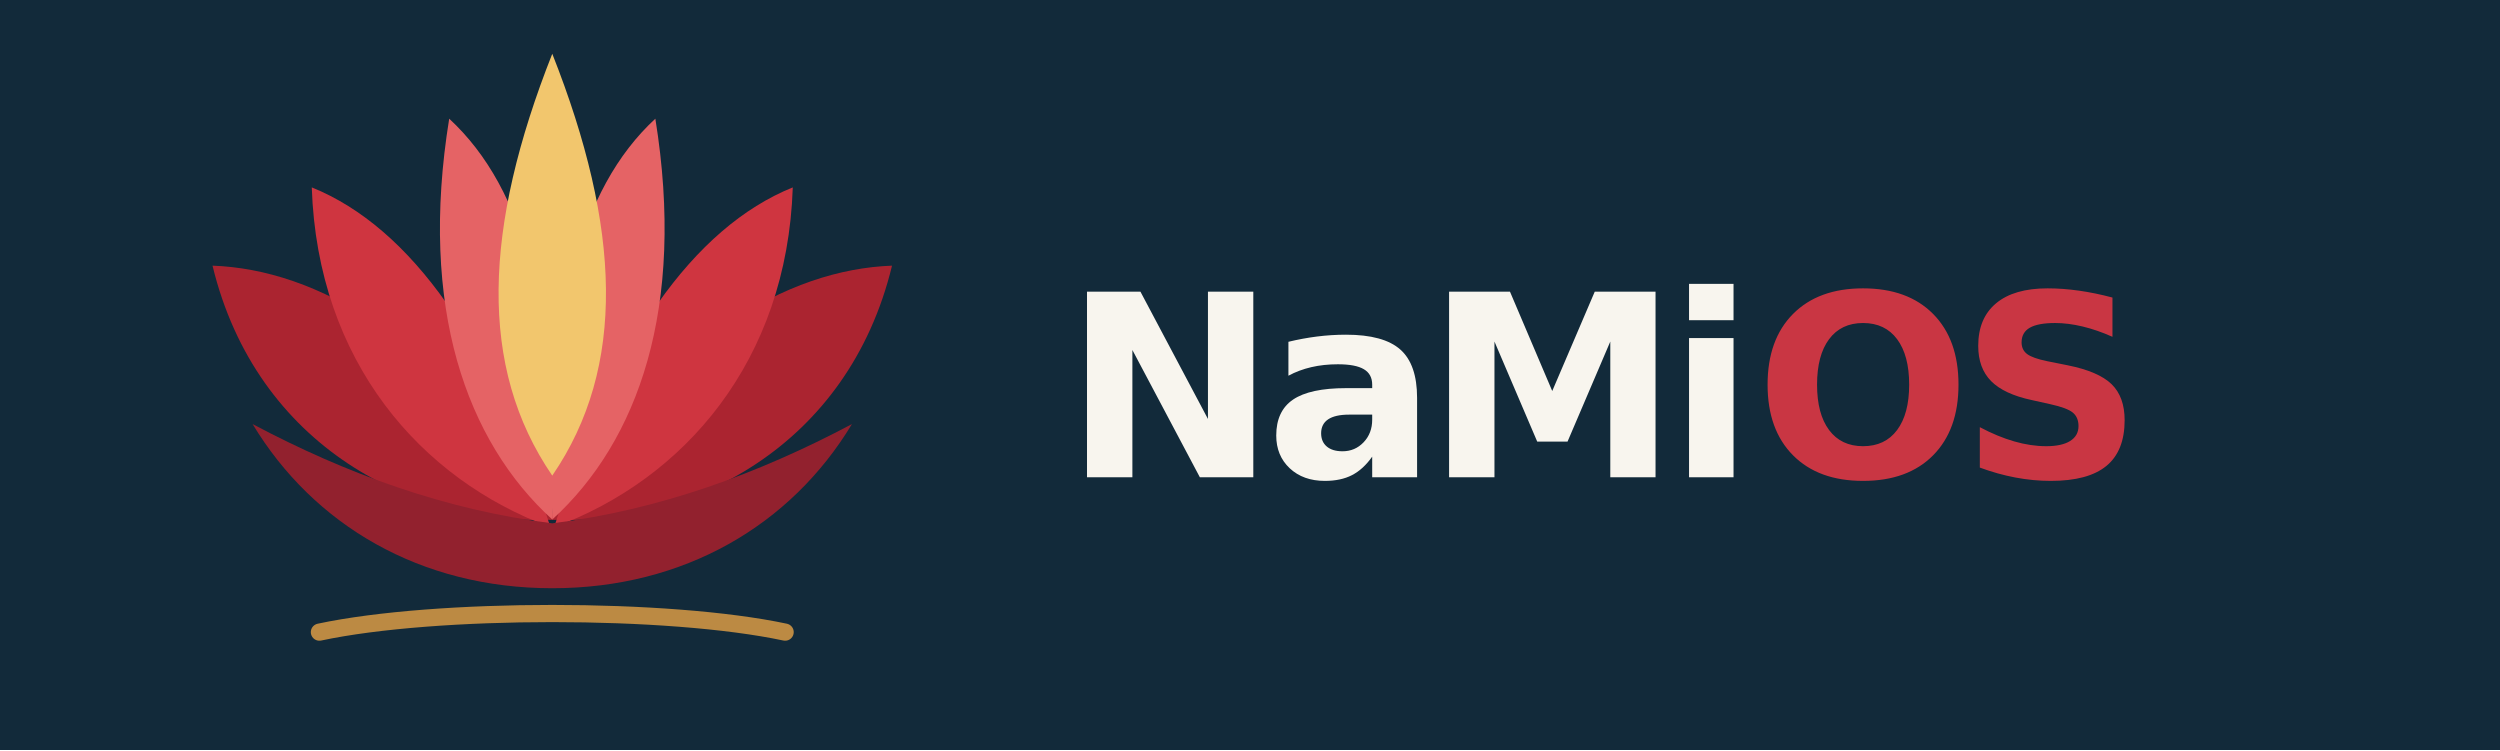
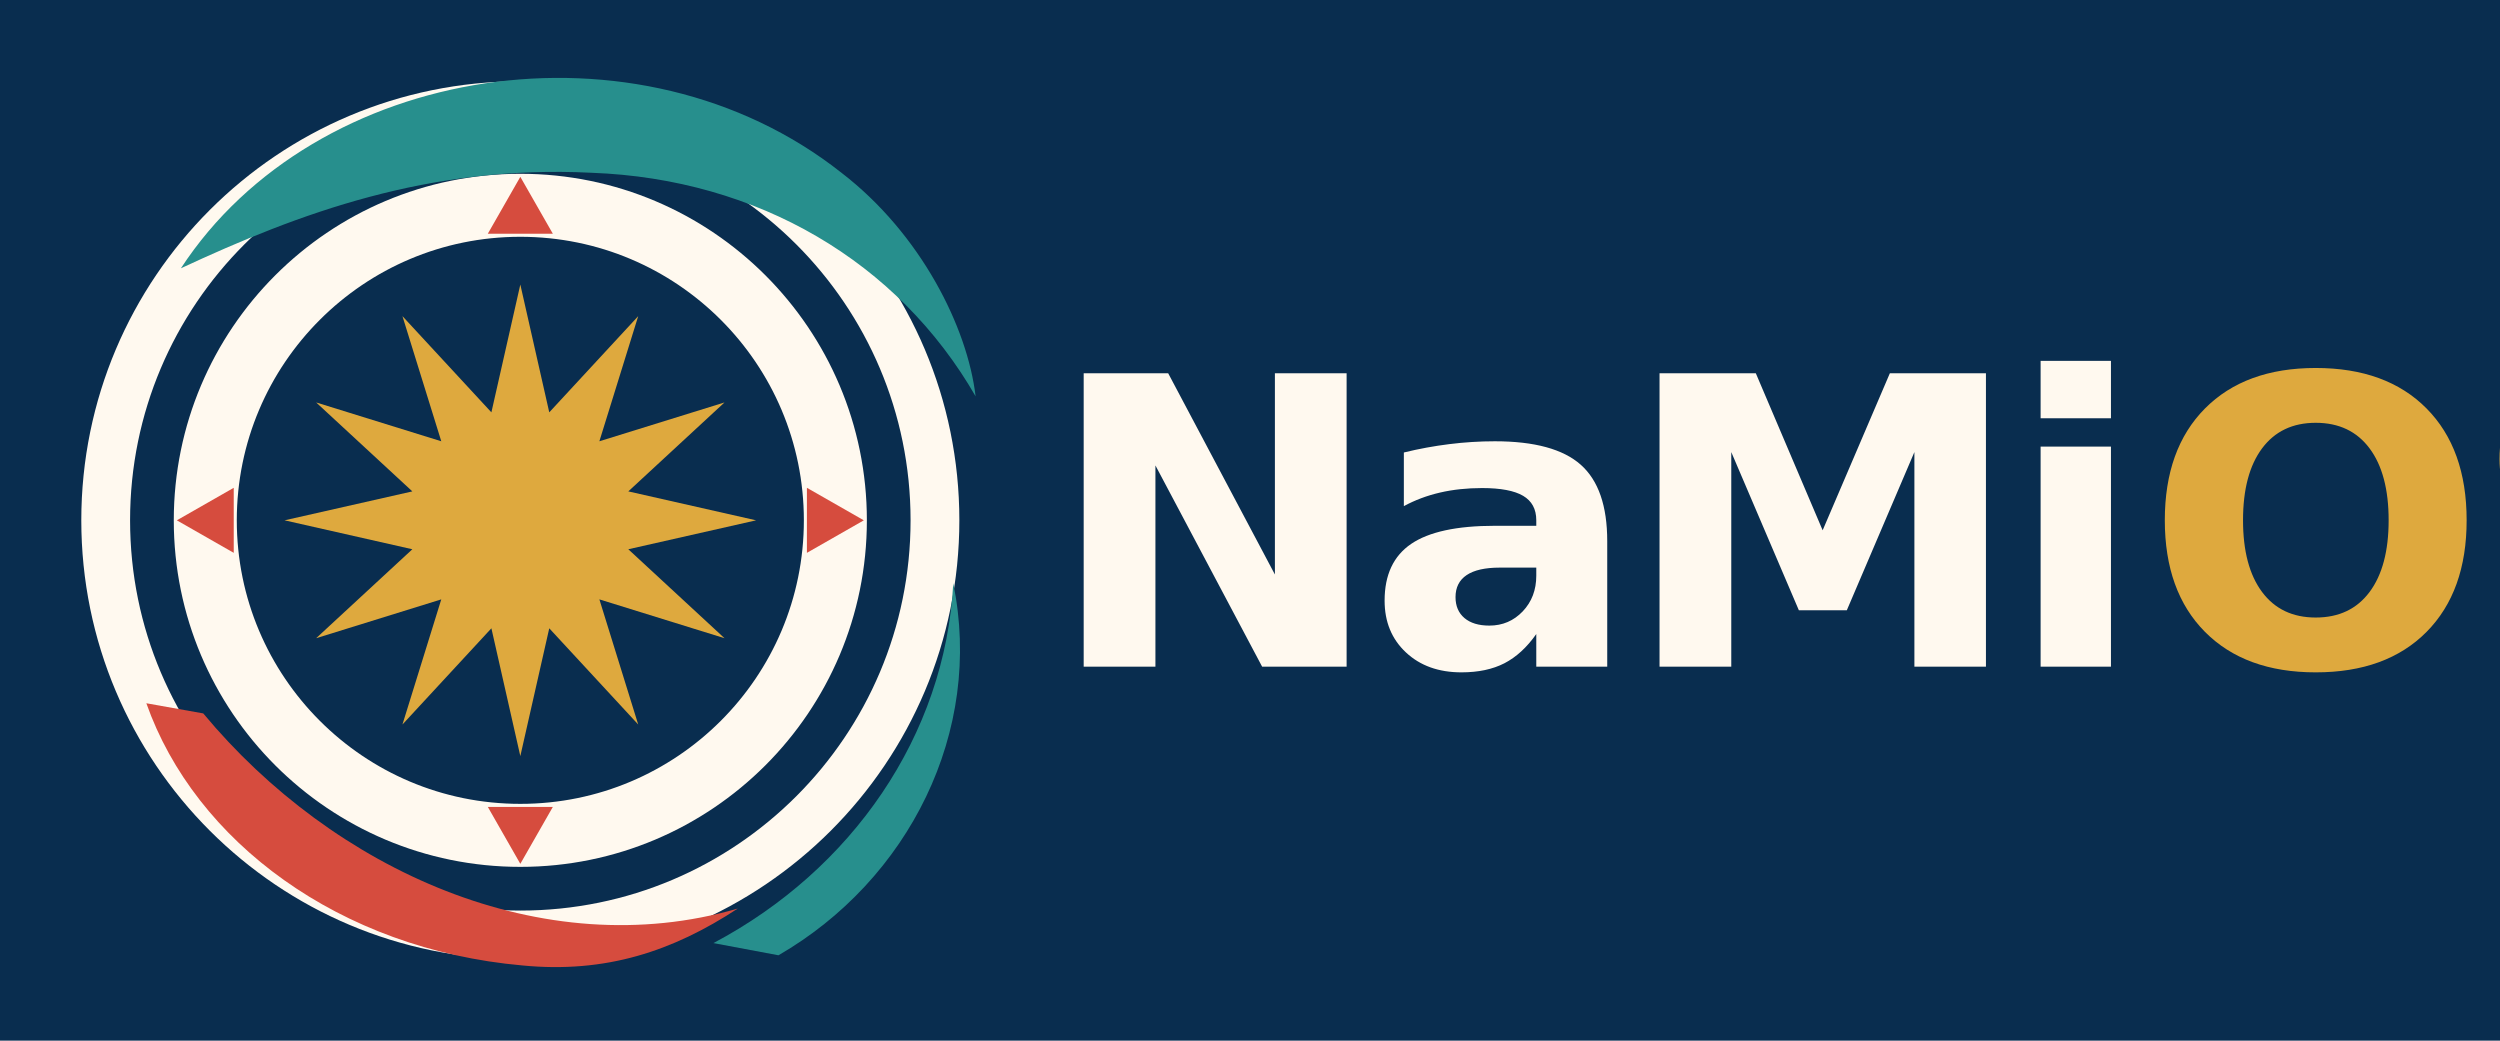
- <svg xmlns="http://www.w3.org/2000/svg" width="1100" height="330" viewBox="0 0 1100 330">
-   <rect width="1100" height="330" fill="#122A3A" />
-   <g transform="translate(28 -62) scale(0.8398438)">
-     <path d="M258 346C184 350 101 308 78 213C132 215 197 250 258 346Z" fill="#AB2430" />
-     <path d="M254 346C328 350 411 308 434 213C380 215 315 250 254 346Z" fill="#AB2430" />
-     <path d="M255 350C187 325 133 263 130 172C182 193 225 254 255 350Z" fill="#CF3540" />
-     <path d="M257 350C325 325 379 263 382 172C330 193 287 254 257 350Z" fill="#CF3540" />
-     <path d="M256 346C211 305 186 235 202 136C242 173 259 239 256 346Z" fill="#E56365" />
-     <path d="M256 346C301 305 326 235 310 136C270 173 253 239 256 346Z" fill="#E56365" />
-     <path d="M256 323C217 266 220 193 256 102C292 193 295 266 256 323Z" fill="#F2C66D" />
-     <path d="M99 296C148 322 200 341 256 348C312 341 364 322 413 296C381 349 325 382 256 382C187 382 131 349 99 296Z" fill="#92212E" />
-     <path d="M134 405C195 392 317 392 378 405" fill="none" stroke="#BC8A43" stroke-width="9" stroke-linecap="round" />
-   </g>
-   <text x="468" y="210" font-family="DejaVu Sans, sans-serif" font-size="112" font-weight="bold" letter-spacing="-5" fill="#F8F5EE">NaMi<tspan fill="#C93643">OS</tspan>
+ <svg xmlns="http://www.w3.org/2000/svg" width="1230" height="512" viewBox="0 0 1230 512" role="img" aria-label="NaMiOS — logo ngang, nền tối">
+   <rect x="0" y="0" width="100%" height="100%" fill="#092D4F" />
+   <circle cx="256" cy="256" r="204" fill="none" stroke="#FFF9EF" stroke-width="24" />
+   <circle cx="256" cy="256" r="155" fill="none" stroke="#FFF9EF" stroke-width="31" />
+   <polygon points="256.000,140.000 270.235,202.874 314.000,155.541 294.891,217.109 356.459,198.000 309.126,241.765 372.000,256.000 309.126,270.235 356.459,314.000 294.891,294.891 314.000,356.459 270.235,309.126 256.000,372.000 241.765,309.126 198.000,356.459 217.109,294.891 155.541,314.000 202.874,270.235 140.000,256.000 202.874,241.765 155.541,198.000 217.109,217.109 198.000,155.541 241.765,202.874" fill="#DEA93E" />
+   <polygon points="256.00,87.00 240.00,115.00 272.00,115.00" fill="#D64C3E" />
+   <polygon points="425.00,256.00 397.00,240.00 397.00,272.00" fill="#D64C3E" />
+   <polygon points="256.00,425.00 272.00,397.00 240.00,397.00" fill="#D64C3E" />
+   <polygon points="87.00,256.00 115.00,272.00 115.00,240.00" fill="#D64C3E" />
+   <path d="M350.0 135.1 L364.2 149.2" stroke="#FFF9EF" stroke-width="7" stroke-linecap="round" />
+   <path d="M362.8 147.8 L376.9 162.0" stroke="#FFF9EF" stroke-width="7" stroke-linecap="round" />
+   <path d="M376.9 350.0 L362.8 364.2" stroke="#FFF9EF" stroke-width="7" stroke-linecap="round" />
+   <path d="M364.2 362.8 L350.0 376.9" stroke="#FFF9EF" stroke-width="7" stroke-linecap="round" />
+   <path d="M162.0 376.9 L147.8 362.8" stroke="#FFF9EF" stroke-width="7" stroke-linecap="round" />
+   <path d="M149.2 364.2 L135.1 350.0" stroke="#FFF9EF" stroke-width="7" stroke-linecap="round" />
+   <path d="M135.1 162.0 L149.2 147.8" stroke="#FFF9EF" stroke-width="7" stroke-linecap="round" />
+   <path d="M147.8 149.2 L162.0 135.1" stroke="#FFF9EF" stroke-width="7" stroke-linecap="round" />
+   <path d="M 89 132 C 155 31 314 6 414 85 C 453 115 476 161 480 195 C 442 129 373 88 291 85 C 211 81 147 105 89 132 Z" fill="#278F8D" />
+   <path d="M 72 346 C 96 414 167 467 257 475 C 298 479 331 468 363 447 C 267 475 164 428 100 351 Z" fill="#D64C3E" />
+   <path d="M 351 464 C 419 428 465 362 469 287 C 484 360 447 433 383 470 Z" fill="#278F8D" />
+   <text x="515" y="328" font-family="DejaVu Sans, Noto Sans, sans-serif" font-size="198" font-weight="700" letter-spacing="-8" fill="#FFF9EF">NaMi<tspan fill="#DEA93E">OS</tspan>
  </text>
</svg>
